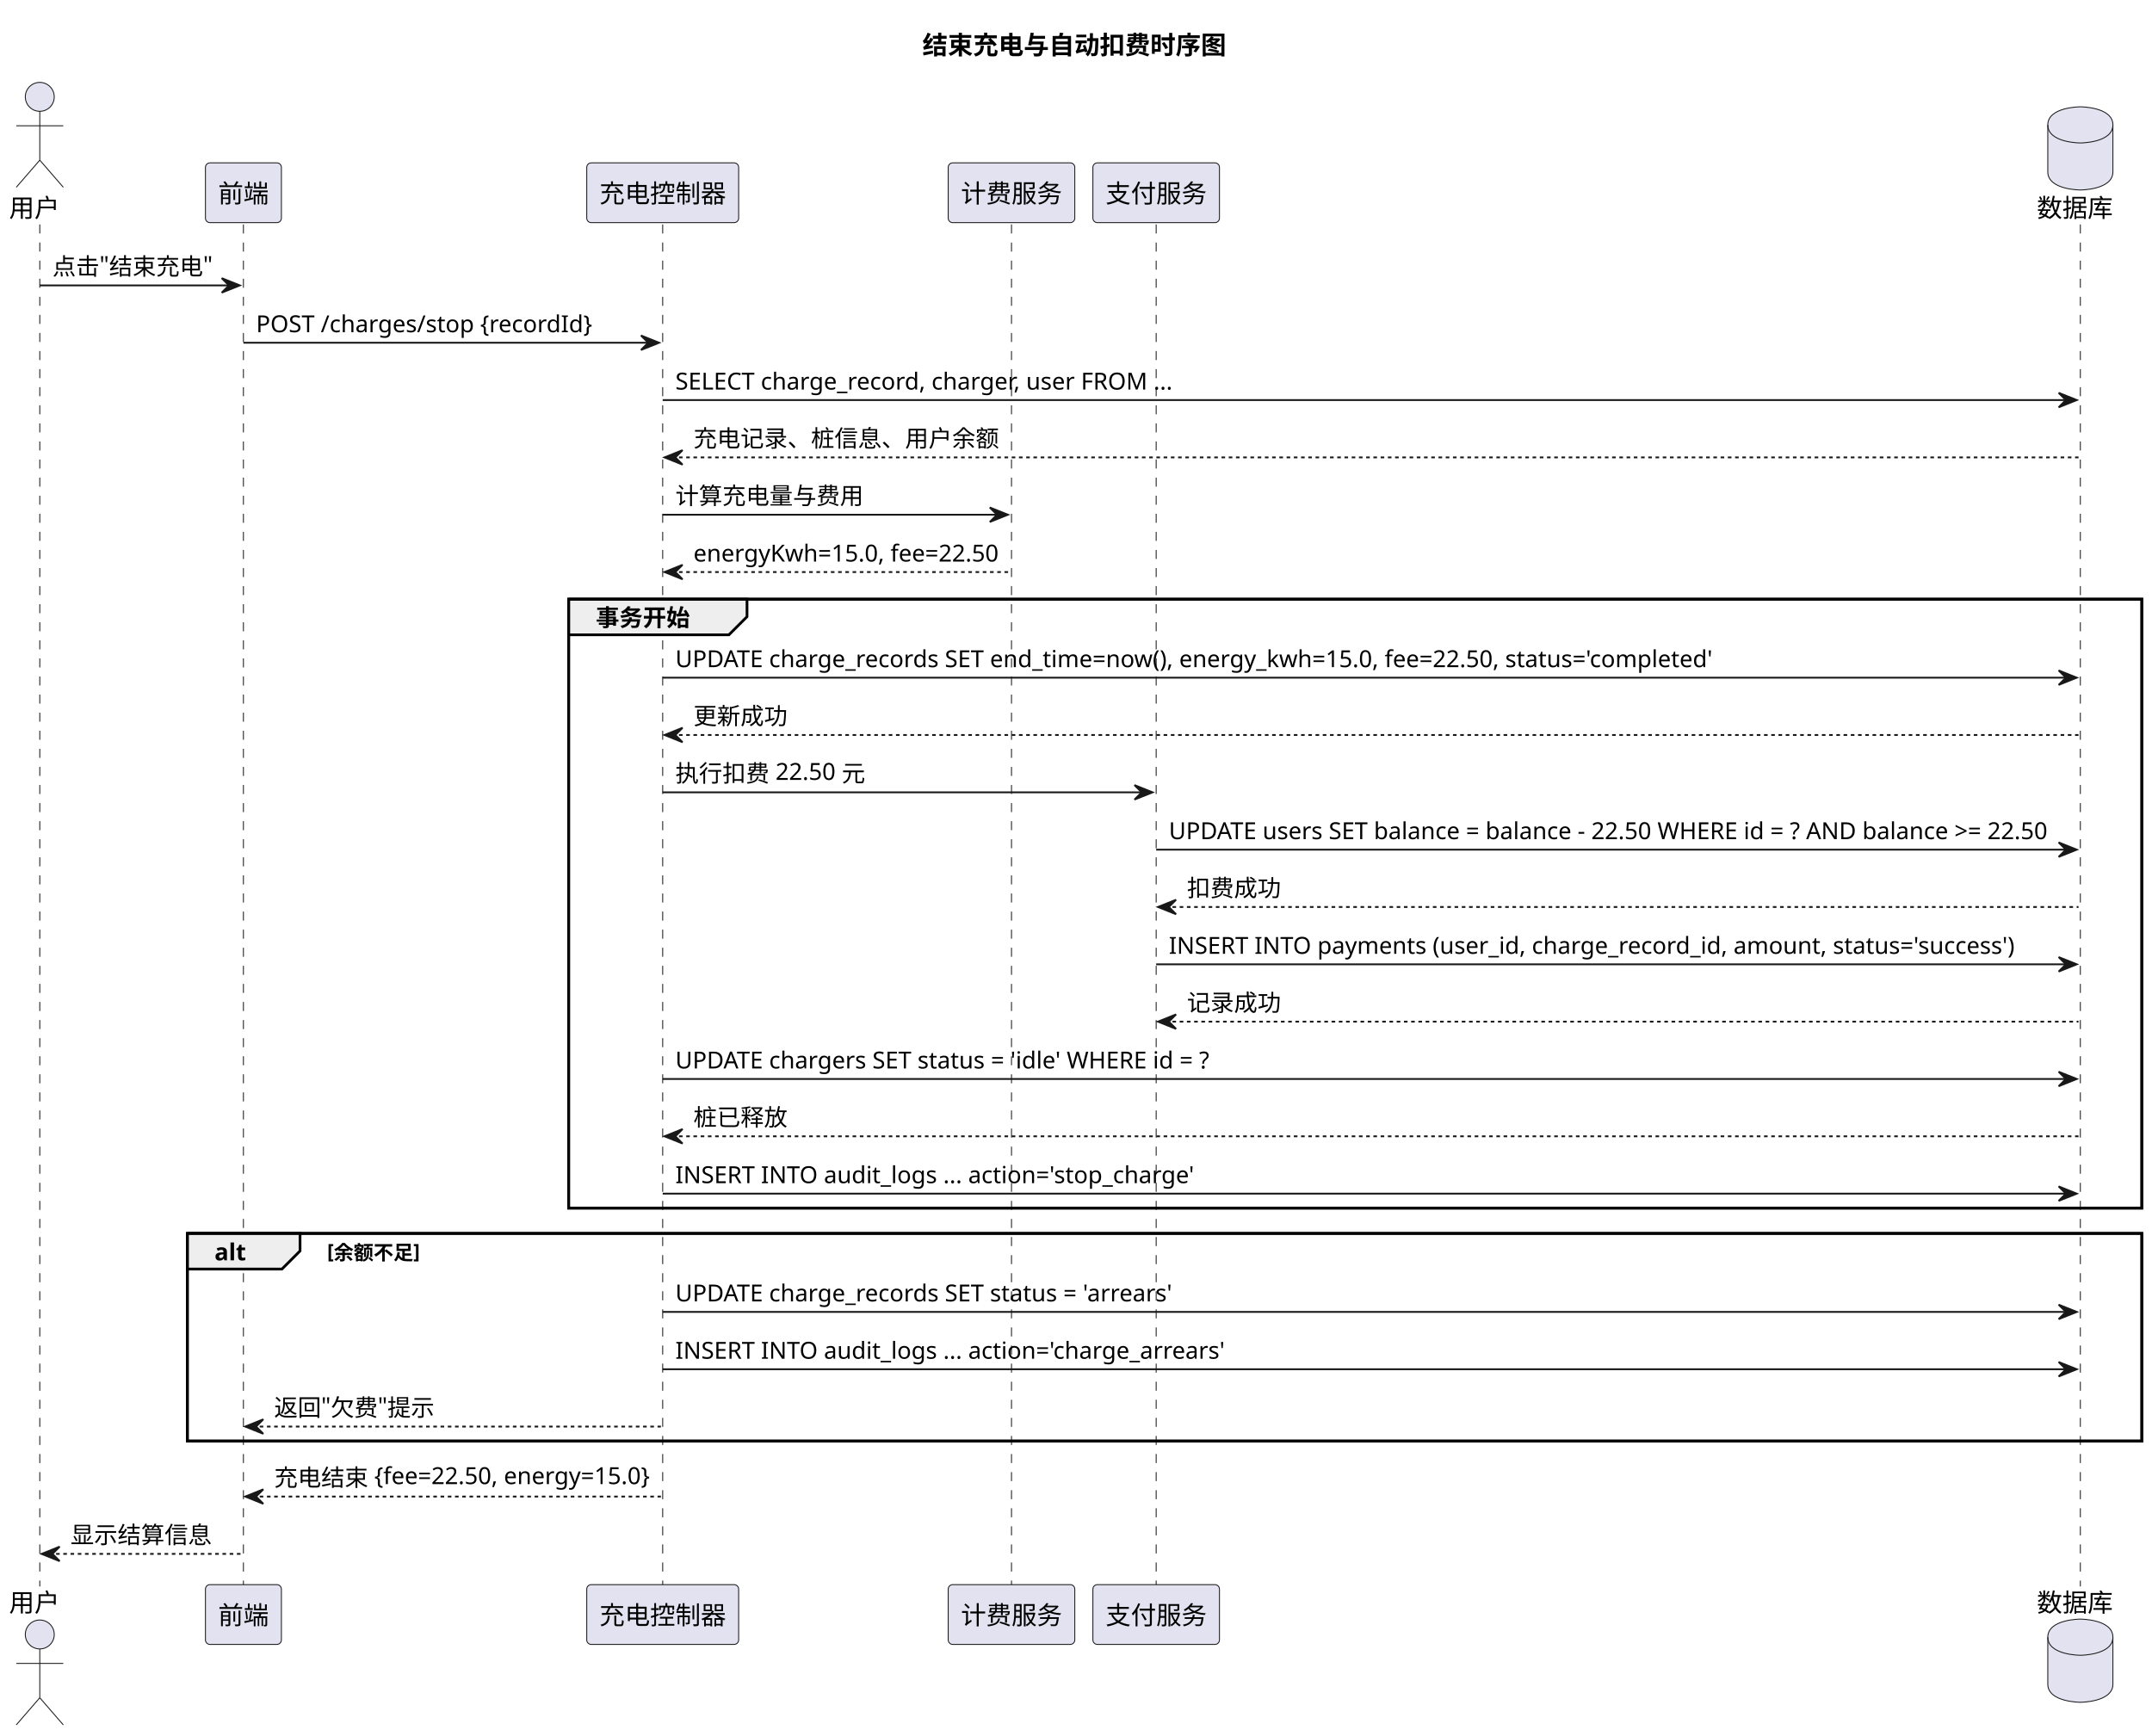
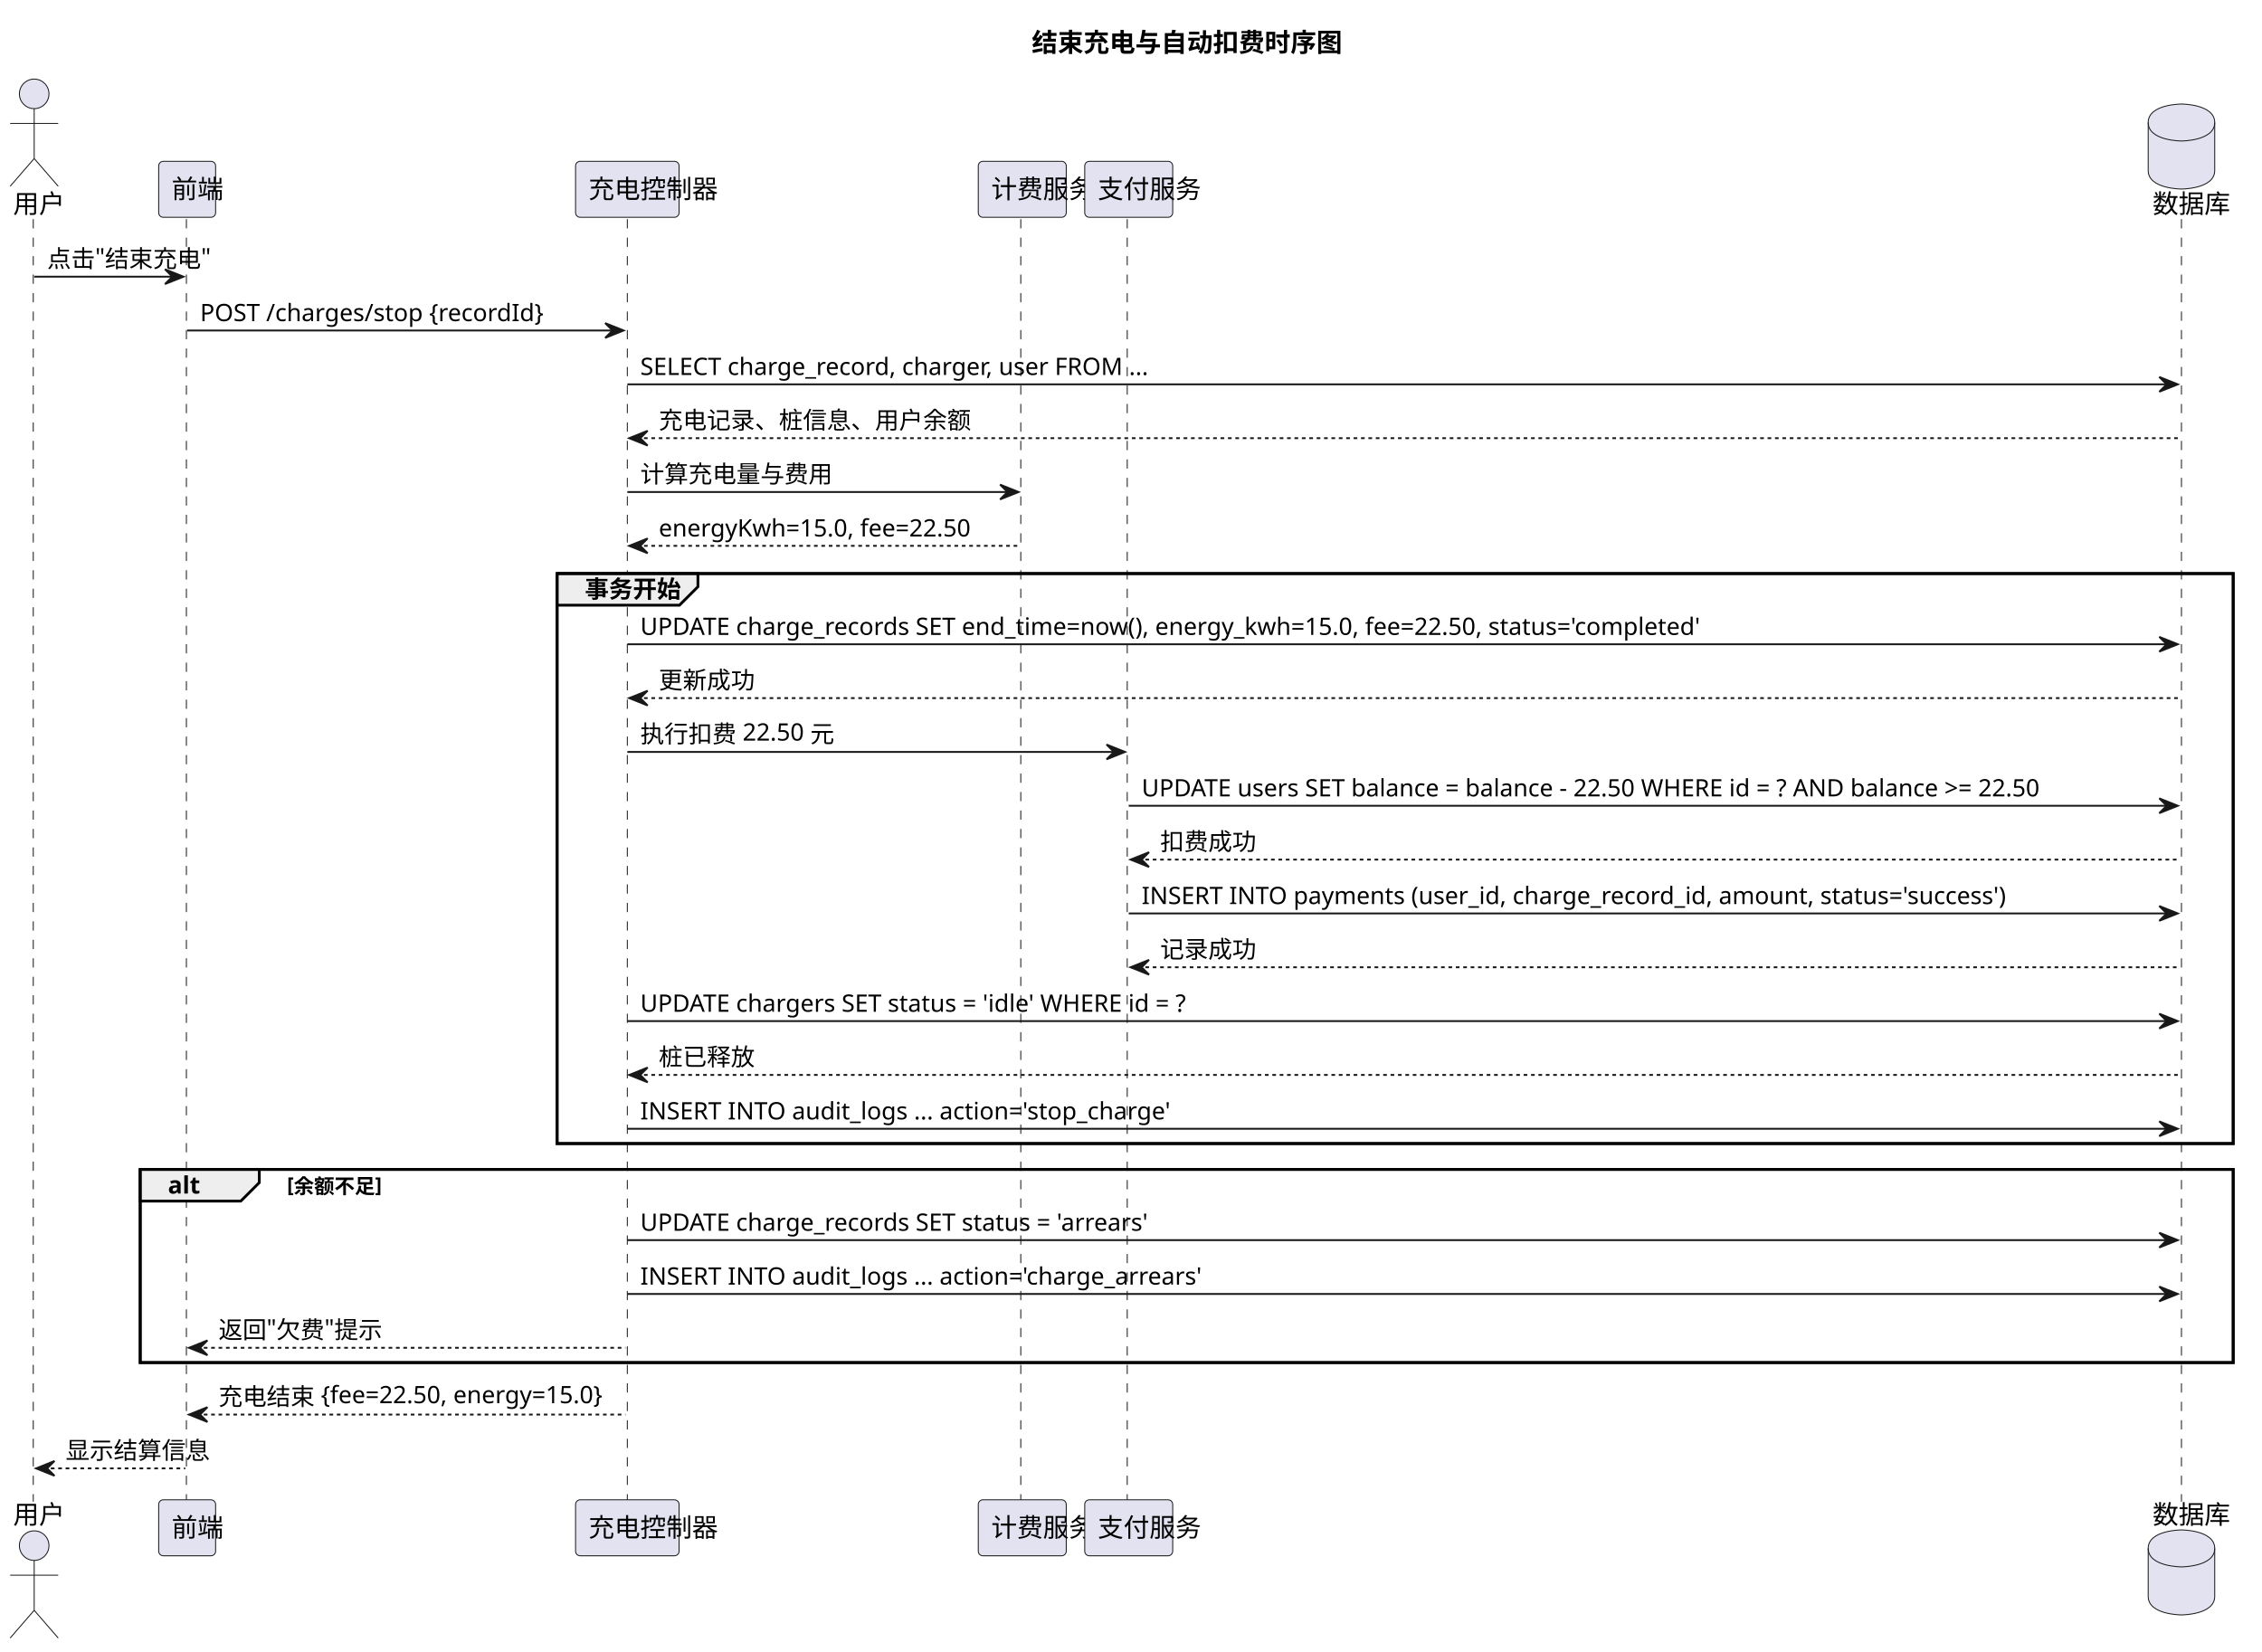
- <svg xmlns="http://www.w3.org/2000/svg" contentStyleType="text/css" data-diagram-type="SEQUENCE" height="960px" preserveAspectRatio="none" style="width:1190px;height:960px;background:#FFFFFF;" version="1.1" viewBox="0 0 1190 960" width="1190px" zoomAndPan="magnify">
+ <svg xmlns="http://www.w3.org/2000/svg" contentStyleType="text/css" data-diagram-type="SEQUENCE" height="894px" preserveAspectRatio="none" style="width:1224px;height:894px;background:#FFFFFF;" version="1.1" viewBox="0 0 1224 894" width="1224px" zoomAndPan="magnify">
  <defs />
  <g>
-     <text fill="#000000" font-family="sans-serif" font-size="14" font-weight="bold" lengthAdjust="spacing" textLength="173.25" x="510.065" y="29.966">结束充电与自动扣费时序图</text>
-     <rect fill="none" height="336.766" style="stroke:#000000;stroke-width:1.5;" width="869.928" x="314.452" y="331.372" />
-     <rect fill="none" height="114.824" style="stroke:#000000;stroke-width:1.5;" width="1080.773" x="103.608" y="682.138" />
-     <g>
-       <rect fill="#000000" fill-opacity="0" height="753.238" width="8" x="18" y="124.136" />
-       <line style="stroke:#181818;stroke-width:0.5;stroke-dasharray:5,5;" x1="22" x2="22" y1="124.136" y2="877.374" />
-     </g>
-     <g>
-       <rect fill="#000000" fill-opacity="0" height="753.238" width="8" x="130.608" y="124.136" />
-       <line style="stroke:#181818;stroke-width:0.5;stroke-dasharray:5,5;" x1="134.608" x2="134.608" y1="124.136" y2="877.374" />
-     </g>
-     <g>
-       <rect fill="#000000" fill-opacity="0" height="753.238" width="8" x="362.452" y="124.136" />
-       <line style="stroke:#181818;stroke-width:0.5;stroke-dasharray:5,5;" x1="366.452" x2="366.452" y1="124.136" y2="877.374" />
-     </g>
-     <g>
-       <rect fill="#000000" fill-opacity="0" height="753.238" width="8" x="555.335" y="124.136" />
-       <line style="stroke:#181818;stroke-width:0.5;stroke-dasharray:5,5;" x1="559.335" x2="559.335" y1="124.136" y2="877.374" />
-     </g>
-     <g>
-       <rect fill="#000000" fill-opacity="0" height="753.238" width="8" x="635.335" y="124.136" />
-       <line style="stroke:#181818;stroke-width:0.5;stroke-dasharray:5,5;" x1="639.335" x2="639.335" y1="124.136" y2="877.374" />
-     </g>
-     <g>
-       <rect fill="#000000" fill-opacity="0" height="753.238" width="8" x="1146.381" y="124.136" />
-       <line style="stroke:#181818;stroke-width:0.5;stroke-dasharray:5,5;" x1="1150.381" x2="1150.381" y1="124.136" y2="877.374" />
-     </g>
-     <g class="participant participant-head" data-participant="U">
-       <text fill="#000000" font-family="sans-serif" font-size="14" lengthAdjust="spacing" textLength="28" x="5" y="120.034">用户</text>
-       <ellipse cx="22" cy="53.568" fill="#E2E2F0" rx="8" ry="8" style="stroke:#181818;stroke-width:0.5;" />
-       <path d="M22,61.568 L22,88.568 M9,69.568 L35,69.568 M22,88.568 L9,103.568 M22,88.568 L35,103.568" fill="none" style="stroke:#181818;stroke-width:0.5;" />
-     </g>
-     <g class="participant participant-tail" data-participant="U">
-       <text fill="#000000" font-family="sans-serif" font-size="14" lengthAdjust="spacing" textLength="28" x="5" y="891.34">用户</text>
-       <ellipse cx="22" cy="903.942" fill="#E2E2F0" rx="8" ry="8" style="stroke:#181818;stroke-width:0.5;" />
-       <path d="M22,911.942 L22,938.942 M9,919.942 L35,919.942 M22,938.942 L9,953.942 M22,938.942 L35,953.942" fill="none" style="stroke:#181818;stroke-width:0.5;" />
-     </g>
-     <g class="participant participant-head" data-participant="FE">
-       <rect fill="#E2E2F0" height="33.068" rx="2.5" ry="2.5" style="stroke:#181818;stroke-width:0.5;" width="42" x="113.608" y="90.068" />
-       <text fill="#000000" font-family="sans-serif" font-size="14" lengthAdjust="spacing" textLength="28" x="120.608" y="112.034">前端</text>
-     </g>
-     <g class="participant participant-tail" data-participant="FE">
-       <rect fill="#E2E2F0" height="33.068" rx="2.5" ry="2.5" style="stroke:#181818;stroke-width:0.5;" width="42" x="113.608" y="876.374" />
-       <text fill="#000000" font-family="sans-serif" font-size="14" lengthAdjust="spacing" textLength="28" x="120.608" y="898.34">前端</text>
-     </g>
-     <g class="participant participant-head" data-participant="Ctrl">
-       <rect fill="#E2E2F0" height="33.068" rx="2.5" ry="2.5" style="stroke:#181818;stroke-width:0.5;" width="84" x="324.452" y="90.068" />
-       <text fill="#000000" font-family="sans-serif" font-size="14" lengthAdjust="spacing" textLength="70" x="331.452" y="112.034">充电控制器</text>
-     </g>
-     <g class="participant participant-tail" data-participant="Ctrl">
-       <rect fill="#E2E2F0" height="33.068" rx="2.5" ry="2.5" style="stroke:#181818;stroke-width:0.5;" width="84" x="324.452" y="876.374" />
-       <text fill="#000000" font-family="sans-serif" font-size="14" lengthAdjust="spacing" textLength="70" x="331.452" y="898.34">充电控制器</text>
-     </g>
-     <g class="participant participant-head" data-participant="Bill">
-       <rect fill="#E2E2F0" height="33.068" rx="2.5" ry="2.5" style="stroke:#181818;stroke-width:0.5;" width="70" x="524.335" y="90.068" />
-       <text fill="#000000" font-family="sans-serif" font-size="14" lengthAdjust="spacing" textLength="56" x="531.335" y="112.034">计费服务</text>
-     </g>
-     <g class="participant participant-tail" data-participant="Bill">
-       <rect fill="#E2E2F0" height="33.068" rx="2.5" ry="2.5" style="stroke:#181818;stroke-width:0.5;" width="70" x="524.335" y="876.374" />
-       <text fill="#000000" font-family="sans-serif" font-size="14" lengthAdjust="spacing" textLength="56" x="531.335" y="898.34">计费服务</text>
-     </g>
-     <g class="participant participant-head" data-participant="Pay">
-       <rect fill="#E2E2F0" height="33.068" rx="2.5" ry="2.5" style="stroke:#181818;stroke-width:0.5;" width="70" x="604.335" y="90.068" />
-       <text fill="#000000" font-family="sans-serif" font-size="14" lengthAdjust="spacing" textLength="56" x="611.335" y="112.034">支付服务</text>
-     </g>
-     <g class="participant participant-tail" data-participant="Pay">
-       <rect fill="#E2E2F0" height="33.068" rx="2.5" ry="2.5" style="stroke:#181818;stroke-width:0.5;" width="70" x="604.335" y="876.374" />
-       <text fill="#000000" font-family="sans-serif" font-size="14" lengthAdjust="spacing" textLength="56" x="611.335" y="898.34">支付服务</text>
-     </g>
-     <g class="participant participant-head" data-participant="DB">
-       <text fill="#000000" font-family="sans-serif" font-size="14" lengthAdjust="spacing" textLength="42" x="1126.381" y="120.034">数据库</text>
-       <path d="M1132.381,69.068 C1132.381,59.068 1150.381,59.068 1150.381,59.068 C1150.381,59.068 1168.381,59.068 1168.381,69.068 L1168.381,95.068 C1168.381,105.068 1150.381,105.068 1150.381,105.068 C1150.381,105.068 1132.381,105.068 1132.381,95.068 L1132.381,69.068" fill="#E2E2F0" style="stroke:#181818;stroke-width:0.5;" />
-       <path d="M1132.381,69.068 C1132.381,79.068 1150.381,79.068 1150.381,79.068 C1150.381,79.068 1168.381,79.068 1168.381,69.068" fill="none" style="stroke:#181818;stroke-width:0.5;" />
-     </g>
-     <g class="participant participant-tail" data-participant="DB">
-       <text fill="#000000" font-family="sans-serif" font-size="14" lengthAdjust="spacing" textLength="42" x="1126.381" y="891.34">数据库</text>
-       <path d="M1132.381,905.442 C1132.381,895.442 1150.381,895.442 1150.381,895.442 C1150.381,895.442 1168.381,895.442 1168.381,905.442 L1168.381,931.442 C1168.381,941.442 1150.381,941.442 1150.381,941.442 C1150.381,941.442 1132.381,941.442 1132.381,931.442 L1132.381,905.442" fill="#E2E2F0" style="stroke:#181818;stroke-width:0.5;" />
-       <path d="M1132.381,905.442 C1132.381,915.442 1150.381,915.442 1150.381,915.442 C1150.381,915.442 1168.381,915.442 1168.381,905.442" fill="none" style="stroke:#181818;stroke-width:0.5;" />
-     </g>
-     <g class="message" data-participant-1="U" data-participant-2="FE">
-       <polygon fill="#181818" points="122.608,153.842,132.608,157.842,122.608,161.842,126.608,157.842" style="stroke:#181818;stroke-width:1;" />
-       <line style="stroke:#181818;stroke-width:1;" x1="22" x2="128.608" y1="157.842" y2="157.842" />
-       <text fill="#000000" font-family="sans-serif" font-size="13" lengthAdjust="spacing" textLength="88.608" x="29" y="152.033">点击"结束充电"</text>
-     </g>
-     <g class="message" data-participant-1="FE" data-participant-2="Ctrl">
-       <polygon fill="#181818" points="354.452,185.548,364.452,189.548,354.452,193.548,358.452,189.548" style="stroke:#181818;stroke-width:1;" />
-       <line style="stroke:#181818;stroke-width:1;" x1="134.608" x2="360.452" y1="189.548" y2="189.548" />
-       <text fill="#000000" font-family="sans-serif" font-size="13" lengthAdjust="spacing" textLength="186.537" x="141.608" y="183.739">POST /charges/stop {recordId}</text>
-     </g>
-     <g class="message" data-participant-1="Ctrl" data-participant-2="DB">
-       <polygon fill="#181818" points="1138.381,217.254,1148.381,221.254,1138.381,225.254,1142.381,221.254" style="stroke:#181818;stroke-width:1;" />
-       <line style="stroke:#181818;stroke-width:1;" x1="366.452" x2="1144.381" y1="221.254" y2="221.254" />
-       <text fill="#000000" font-family="sans-serif" font-size="13" lengthAdjust="spacing" textLength="277.745" x="373.452" y="215.445">SELECT charge_record, charger, user FROM ...</text>
-     </g>
-     <g class="message" data-participant-1="DB" data-participant-2="Ctrl">
-       <polygon fill="#181818" points="377.452,248.96,367.452,252.96,377.452,256.96,373.452,252.96" style="stroke:#181818;stroke-width:1;" />
-       <line style="stroke:#181818;stroke-width:1;stroke-dasharray:2,2;" x1="371.452" x2="1149.381" y1="252.96" y2="252.96" />
-       <text fill="#000000" font-family="sans-serif" font-size="13" lengthAdjust="spacing" textLength="169" x="383.452" y="247.151">充电记录、桩信息、用户余额</text>
-     </g>
-     <g class="message" data-participant-1="Ctrl" data-participant-2="Bill">
-       <polygon fill="#181818" points="547.335,280.666,557.335,284.666,547.335,288.666,551.335,284.666" style="stroke:#181818;stroke-width:1;" />
-       <line style="stroke:#181818;stroke-width:1;" x1="366.452" x2="553.335" y1="284.666" y2="284.666" />
-       <text fill="#000000" font-family="sans-serif" font-size="13" lengthAdjust="spacing" textLength="104" x="373.452" y="278.857">计算充电量与费用</text>
-     </g>
-     <g class="message" data-participant-1="Bill" data-participant-2="Ctrl">
-       <polygon fill="#181818" points="377.452,312.372,367.452,316.372,377.452,320.372,373.452,316.372" style="stroke:#181818;stroke-width:1;" />
-       <line style="stroke:#181818;stroke-width:1;stroke-dasharray:2,2;" x1="371.452" x2="558.335" y1="316.372" y2="316.372" />
-       <text fill="#000000" font-family="sans-serif" font-size="13" lengthAdjust="spacing" textLength="168.883" x="383.452" y="310.563">energyKwh=15.0, fee=22.50</text>
-     </g>
-     <path d="M314.452,331.372 L413.077,331.372 L413.077,341.078 L403.077,351.078 L314.452,351.078 L314.452,331.372" fill="#EEEEEE" style="stroke:#000000;stroke-width:1.5;" />
-     <rect fill="none" height="336.766" style="stroke:#000000;stroke-width:1.5;" width="869.928" x="314.452" y="331.372" />
-     <text fill="#000000" font-family="sans-serif" font-size="13" font-weight="bold" lengthAdjust="spacing" textLength="53.625" x="329.452" y="346.269">事务开始</text>
-     <g class="message" data-participant-1="Ctrl" data-participant-2="DB">
-       <polygon fill="#181818" points="1138.381,370.784,1148.381,374.784,1138.381,378.784,1142.381,374.784" style="stroke:#181818;stroke-width:1;" />
-       <line style="stroke:#181818;stroke-width:1;" x1="366.452" x2="1144.381" y1="374.784" y2="374.784" />
-       <text fill="#000000" font-family="sans-serif" font-size="13" lengthAdjust="spacing" textLength="576.499" x="373.452" y="368.975">UPDATE charge_records SET end_time=now(), energy_kwh=15.0, fee=22.50, status='completed'</text>
-     </g>
-     <g class="message" data-participant-1="DB" data-participant-2="Ctrl">
-       <polygon fill="#181818" points="377.452,402.49,367.452,406.49,377.452,410.49,373.452,406.49" style="stroke:#181818;stroke-width:1;" />
-       <line style="stroke:#181818;stroke-width:1;stroke-dasharray:2,2;" x1="371.452" x2="1149.381" y1="406.49" y2="406.49" />
-       <text fill="#000000" font-family="sans-serif" font-size="13" lengthAdjust="spacing" textLength="52" x="383.452" y="400.681">更新成功</text>
-     </g>
-     <g class="message" data-participant-1="Ctrl" data-participant-2="Pay">
-       <polygon fill="#181818" points="627.335,434.196,637.335,438.196,627.335,442.196,631.335,438.196" style="stroke:#181818;stroke-width:1;" />
-       <line style="stroke:#181818;stroke-width:1;" x1="366.452" x2="633.335" y1="438.196" y2="438.196" />
-       <text fill="#000000" font-family="sans-serif" font-size="13" lengthAdjust="spacing" textLength="104.988" x="373.452" y="432.387">执行扣费 22.50 元</text>
-     </g>
-     <g class="message" data-participant-1="Pay" data-participant-2="DB">
-       <polygon fill="#181818" points="1138.381,465.902,1148.381,469.902,1138.381,473.902,1142.381,469.902" style="stroke:#181818;stroke-width:1;" />
-       <line style="stroke:#181818;stroke-width:1;" x1="639.335" x2="1144.381" y1="469.902" y2="469.902" />
-       <text fill="#000000" font-family="sans-serif" font-size="13" lengthAdjust="spacing" textLength="487.045" x="646.335" y="464.093">UPDATE users SET balance = balance - 22.50 WHERE id = ? AND balance &gt;= 22.50</text>
-     </g>
-     <g class="message" data-participant-1="DB" data-participant-2="Pay">
-       <polygon fill="#181818" points="650.335,497.608,640.335,501.608,650.335,505.608,646.335,501.608" style="stroke:#181818;stroke-width:1;" />
-       <line style="stroke:#181818;stroke-width:1;stroke-dasharray:2,2;" x1="644.335" x2="1149.381" y1="501.608" y2="501.608" />
-       <text fill="#000000" font-family="sans-serif" font-size="13" lengthAdjust="spacing" textLength="52" x="656.335" y="495.799">扣费成功</text>
-     </g>
-     <g class="message" data-participant-1="Pay" data-participant-2="DB">
-       <polygon fill="#181818" points="1138.381,529.314,1148.381,533.314,1138.381,537.314,1142.381,533.314" style="stroke:#181818;stroke-width:1;" />
-       <line style="stroke:#181818;stroke-width:1;" x1="639.335" x2="1144.381" y1="533.314" y2="533.314" />
-       <text fill="#000000" font-family="sans-serif" font-size="13" lengthAdjust="spacing" textLength="468.988" x="646.335" y="527.505">INSERT INTO payments (user_id, charge_record_id, amount, status='success')</text>
-     </g>
-     <g class="message" data-participant-1="DB" data-participant-2="Pay">
-       <polygon fill="#181818" points="650.335,561.02,640.335,565.02,650.335,569.02,646.335,565.02" style="stroke:#181818;stroke-width:1;" />
-       <line style="stroke:#181818;stroke-width:1;stroke-dasharray:2,2;" x1="644.335" x2="1149.381" y1="565.02" y2="565.02" />
-       <text fill="#000000" font-family="sans-serif" font-size="13" lengthAdjust="spacing" textLength="52" x="656.335" y="559.211">记录成功</text>
-     </g>
-     <g class="message" data-participant-1="Ctrl" data-participant-2="DB">
-       <polygon fill="#181818" points="1138.381,592.726,1148.381,596.726,1138.381,600.726,1142.381,596.726" style="stroke:#181818;stroke-width:1;" />
-       <line style="stroke:#181818;stroke-width:1;" x1="366.452" x2="1144.381" y1="596.726" y2="596.726" />
-       <text fill="#000000" font-family="sans-serif" font-size="13" lengthAdjust="spacing" textLength="296.673" x="373.452" y="590.917">UPDATE chargers SET status = 'idle' WHERE id = ?</text>
-     </g>
-     <g class="message" data-participant-1="DB" data-participant-2="Ctrl">
-       <polygon fill="#181818" points="377.452,624.432,367.452,628.432,377.452,632.432,373.452,628.432" style="stroke:#181818;stroke-width:1;" />
-       <line style="stroke:#181818;stroke-width:1;stroke-dasharray:2,2;" x1="371.452" x2="1149.381" y1="628.432" y2="628.432" />
-       <text fill="#000000" font-family="sans-serif" font-size="13" lengthAdjust="spacing" textLength="52" x="383.452" y="622.623">桩已释放</text>
-     </g>
-     <g class="message" data-participant-1="Ctrl" data-participant-2="DB">
-       <polygon fill="#181818" points="1138.381,656.138,1148.381,660.138,1138.381,664.138,1142.381,660.138" style="stroke:#181818;stroke-width:1;" />
-       <line style="stroke:#181818;stroke-width:1;" x1="366.452" x2="1144.381" y1="660.138" y2="660.138" />
-       <text fill="#000000" font-family="sans-serif" font-size="13" lengthAdjust="spacing" textLength="287.768" x="373.452" y="654.329">INSERT INTO audit_logs ... action='stop_charge'</text>
-     </g>
-     <path d="M103.608,682.138 L165.911,682.138 L165.911,691.844 L155.911,701.844 L103.608,701.844 L103.608,682.138" fill="#EEEEEE" style="stroke:#000000;stroke-width:1.5;" />
-     <rect fill="none" height="114.824" style="stroke:#000000;stroke-width:1.5;" width="1080.773" x="103.608" y="682.138" />
-     <text fill="#000000" font-family="sans-serif" font-size="13" font-weight="bold" lengthAdjust="spacing" textLength="17.303" x="118.608" y="697.035">alt</text>
-     <text fill="#000000" font-family="sans-serif" font-size="11" font-weight="bold" lengthAdjust="spacing" textLength="52.657" x="180.911" y="695.897">[余额不足]</text>
-     <g class="message" data-participant-1="Ctrl" data-participant-2="DB">
-       <polygon fill="#181818" points="1138.381,721.55,1148.381,725.55,1138.381,729.55,1142.381,725.55" style="stroke:#181818;stroke-width:1;" />
-       <line style="stroke:#181818;stroke-width:1;" x1="366.452" x2="1144.381" y1="725.55" y2="725.55" />
-       <text fill="#000000" font-family="sans-serif" font-size="13" lengthAdjust="spacing" textLength="277.251" x="373.452" y="719.741">UPDATE charge_records SET status = 'arrears'</text>
-     </g>
-     <g class="message" data-participant-1="Ctrl" data-participant-2="DB">
-       <polygon fill="#181818" points="1138.381,753.256,1148.381,757.256,1138.381,761.256,1142.381,757.256" style="stroke:#181818;stroke-width:1;" />
-       <line style="stroke:#181818;stroke-width:1;" x1="366.452" x2="1144.381" y1="757.256" y2="757.256" />
-       <text fill="#000000" font-family="sans-serif" font-size="13" lengthAdjust="spacing" textLength="305.24" x="373.452" y="751.447">INSERT INTO audit_logs ... action='charge_arrears'</text>
-     </g>
-     <g class="message" data-participant-1="Ctrl" data-participant-2="FE">
-       <polygon fill="#181818" points="145.608,784.962,135.608,788.962,145.608,792.962,141.608,788.962" style="stroke:#181818;stroke-width:1;" />
-       <line style="stroke:#181818;stroke-width:1;stroke-dasharray:2,2;" x1="139.608" x2="365.452" y1="788.962" y2="788.962" />
-       <text fill="#000000" font-family="sans-serif" font-size="13" lengthAdjust="spacing" textLength="88.608" x="151.608" y="783.153">返回"欠费"提示</text>
-     </g>
-     <g class="message" data-participant-1="Ctrl" data-participant-2="FE">
-       <polygon fill="#181818" points="145.608,823.668,135.608,827.668,145.608,831.668,141.608,827.668" style="stroke:#181818;stroke-width:1;" />
-       <line style="stroke:#181818;stroke-width:1;stroke-dasharray:2,2;" x1="139.608" x2="365.452" y1="827.668" y2="827.668" />
-       <text fill="#000000" font-family="sans-serif" font-size="13" lengthAdjust="spacing" textLength="207.844" x="151.608" y="821.859">充电结束 {fee=22.50, energy=15.0}</text>
-     </g>
-     <g class="message" data-participant-1="FE" data-participant-2="U">
-       <polygon fill="#181818" points="33,855.374,23,859.374,33,863.374,29,859.374" style="stroke:#181818;stroke-width:1;" />
-       <line style="stroke:#181818;stroke-width:1;stroke-dasharray:2,2;" x1="27" x2="133.608" y1="859.374" y2="859.374" />
-       <text fill="#000000" font-family="sans-serif" font-size="13" lengthAdjust="spacing" textLength="78" x="39" y="853.565">显示结算信息</text>
+     <g class="title" data-source-line="1">
+       <text fill="#000000" font-family="sans-serif" font-size="14" font-weight="700" lengthAdjust="spacing" textLength="100.816" x="558.301" y="27.995">结束充电与自动扣费时序图</text>
+     </g>
+     <rect fill="none" height="308.461" style="stroke:#000000;stroke-width:1.5;" width="906.966" x="301.452" y="310.391" />
+     <rect fill="none" height="104.531" style="stroke:#000000;stroke-width:1.5;" width="1132.553" x="75.865" y="632.852" />
+     <g class="participant-lifeline" data-entity-uid="part1" data-qualified-name="U" data-source-line="2" id="part1-lifeline">
+       <g>
+         <rect fill="#000000" fill-opacity="0" height="694.055" width="8" x="14.5" y="118.594" />
+         <line style="stroke:#181818;stroke-width:0.5;stroke-dasharray:5,5;" x1="18" x2="18" y1="118.594" y2="812.648" />
+       </g>
+     </g>
+     <g class="participant-lifeline" data-entity-uid="part2" data-qualified-name="FE" data-source-line="3" id="part2-lifeline">
+       <g>
+         <rect fill="#000000" fill-opacity="0" height="694.055" width="8" x="97.267" y="118.594" />
+         <line style="stroke:#181818;stroke-width:0.5;stroke-dasharray:5,5;" x1="100.865" x2="100.865" y1="118.594" y2="812.648" />
+       </g>
+     </g>
+     <g class="participant-lifeline" data-entity-uid="part3" data-qualified-name="Ctrl" data-source-line="4" id="part3-lifeline">
+       <g>
+         <rect fill="#000000" fill-opacity="0" height="694.055" width="8" x="335.456" y="118.594" />
+         <line style="stroke:#181818;stroke-width:0.5;stroke-dasharray:5,5;" x1="339.452" x2="339.452" y1="118.594" y2="812.648" />
+       </g>
+     </g>
+     <g class="participant-lifeline" data-entity-uid="part4" data-qualified-name="Bill" data-source-line="5" id="part4-lifeline">
+       <g>
+         <rect fill="#000000" fill-opacity="0" height="694.055" width="8" x="549.162" y="118.594" />
+         <line style="stroke:#181818;stroke-width:0.5;stroke-dasharray:5,5;" x1="552.359" x2="552.359" y1="118.594" y2="812.648" />
+       </g>
+     </g>
+     <g class="participant-lifeline" data-entity-uid="part5" data-qualified-name="Pay" data-source-line="6" id="part5-lifeline">
+       <g>
+         <rect fill="#000000" fill-opacity="0" height="694.055" width="8" x="606.767" y="118.594" />
+         <line style="stroke:#181818;stroke-width:0.5;stroke-dasharray:5,5;" x1="609.964" x2="609.964" y1="118.594" y2="812.648" />
+       </g>
+     </g>
+     <g class="participant-lifeline" data-entity-uid="part6" data-qualified-name="DB" data-source-line="7" id="part6-lifeline">
+       <g>
+         <rect fill="#000000" fill-opacity="0" height="694.055" width="8" x="1176.418" y="118.594" />
+         <line style="stroke:#181818;stroke-width:0.5;stroke-dasharray:5,5;" x1="1180.418" x2="1180.418" y1="118.594" y2="812.648" />
+       </g>
+     </g>
+     <g class="participant participant-head" data-entity-uid="part1" data-qualified-name="U" data-source-line="2" id="part1-head">
+       <text fill="#000000" font-family="sans-serif" font-size="14" lengthAdjust="spacing" textLength="16.803" x="7.099" y="115.292">用户</text>
+       <ellipse cx="18.5" cy="50.797" fill="#E2E2F0" rx="8" ry="8" style="stroke:#181818;stroke-width:0.5;" />
+       <path d="M18.5,58.797 L18.5,85.797 M5.5,66.797 L31.5,66.797 M18.5,85.797 L5.5,100.797 M18.5,85.797 L31.5,100.797" fill="none" style="stroke:#181818;stroke-width:0.5;" />
+     </g>
+     <g class="participant participant-tail" data-entity-uid="part1" data-qualified-name="U" data-source-line="2" id="part1-tail">
+       <text fill="#000000" font-family="sans-serif" font-size="14" lengthAdjust="spacing" textLength="16.803" x="7.099" y="824.644">用户</text>
+       <ellipse cx="18.5" cy="836.445" fill="#E2E2F0" rx="8" ry="8" style="stroke:#181818;stroke-width:0.5;" />
+       <path d="M18.5,844.445 L18.5,871.445 M5.5,852.445 L31.5,852.445 M18.5,871.445 L5.5,886.445 M18.5,871.445 L31.5,886.445" fill="none" style="stroke:#181818;stroke-width:0.5;" />
+     </g>
+     <g class="participant participant-head" data-entity-uid="part2" data-qualified-name="FE" data-source-line="3" id="part2-head">
+       <rect fill="#E2E2F0" height="30.297" rx="2.5" ry="2.5" style="stroke:#181818;stroke-width:0.5;" width="30.803" x="85.865" y="87.297" />
+       <text fill="#000000" font-family="sans-serif" font-size="14" lengthAdjust="spacing" textLength="16.803" x="92.865" y="107.292">前端</text>
+     </g>
+     <g class="participant participant-tail" data-entity-uid="part2" data-qualified-name="FE" data-source-line="3" id="part2-tail">
+       <rect fill="#E2E2F0" height="30.297" rx="2.5" ry="2.5" style="stroke:#181818;stroke-width:0.5;" width="30.803" x="85.865" y="811.648" />
+       <text fill="#000000" font-family="sans-serif" font-size="14" lengthAdjust="spacing" textLength="16.803" x="92.865" y="831.644">前端</text>
+     </g>
+     <g class="participant participant-head" data-entity-uid="part3" data-qualified-name="Ctrl" data-source-line="4" id="part3-head">
+       <rect fill="#E2E2F0" height="30.297" rx="2.5" ry="2.5" style="stroke:#181818;stroke-width:0.5;" width="56.007" x="311.452" y="87.297" />
+       <text fill="#000000" font-family="sans-serif" font-size="14" lengthAdjust="spacing" textLength="42.007" x="318.452" y="107.292">充电控制器</text>
+     </g>
+     <g class="participant participant-tail" data-entity-uid="part3" data-qualified-name="Ctrl" data-source-line="4" id="part3-tail">
+       <rect fill="#E2E2F0" height="30.297" rx="2.5" ry="2.5" style="stroke:#181818;stroke-width:0.5;" width="56.007" x="311.452" y="811.648" />
+       <text fill="#000000" font-family="sans-serif" font-size="14" lengthAdjust="spacing" textLength="42.007" x="318.452" y="831.644">充电控制器</text>
+     </g>
+     <g class="participant participant-head" data-entity-uid="part4" data-qualified-name="Bill" data-source-line="5" id="part4-head">
+       <rect fill="#E2E2F0" height="30.297" rx="2.5" ry="2.5" style="stroke:#181818;stroke-width:0.5;" width="47.605" x="529.359" y="87.297" />
+       <text fill="#000000" font-family="sans-serif" font-size="14" lengthAdjust="spacing" textLength="33.605" x="536.359" y="107.292">计费服务</text>
+     </g>
+     <g class="participant participant-tail" data-entity-uid="part4" data-qualified-name="Bill" data-source-line="5" id="part4-tail">
+       <rect fill="#E2E2F0" height="30.297" rx="2.5" ry="2.5" style="stroke:#181818;stroke-width:0.5;" width="47.605" x="529.359" y="811.648" />
+       <text fill="#000000" font-family="sans-serif" font-size="14" lengthAdjust="spacing" textLength="33.605" x="536.359" y="831.644">计费服务</text>
+     </g>
+     <g class="participant participant-head" data-entity-uid="part5" data-qualified-name="Pay" data-source-line="6" id="part5-head">
+       <rect fill="#E2E2F0" height="30.297" rx="2.5" ry="2.5" style="stroke:#181818;stroke-width:0.5;" width="47.605" x="586.964" y="87.297" />
+       <text fill="#000000" font-family="sans-serif" font-size="14" lengthAdjust="spacing" textLength="33.605" x="593.964" y="107.292">支付服务</text>
+     </g>
+     <g class="participant participant-tail" data-entity-uid="part5" data-qualified-name="Pay" data-source-line="6" id="part5-tail">
+       <rect fill="#E2E2F0" height="30.297" rx="2.5" ry="2.5" style="stroke:#181818;stroke-width:0.5;" width="47.605" x="586.964" y="811.648" />
+       <text fill="#000000" font-family="sans-serif" font-size="14" lengthAdjust="spacing" textLength="33.605" x="593.964" y="831.644">支付服务</text>
+     </g>
+     <g class="participant participant-head" data-entity-uid="part6" data-qualified-name="DB" data-source-line="7" id="part6-head">
+       <text fill="#000000" font-family="sans-serif" font-size="14" lengthAdjust="spacing" textLength="25.204" x="1164.816" y="115.292">数据库</text>
+       <path d="M1162.418,66.297 C1162.418,56.297 1180.418,56.297 1180.418,56.297 C1180.418,56.297 1198.418,56.297 1198.418,66.297 L1198.418,92.297 C1198.418,102.297 1180.418,102.297 1180.418,102.297 C1180.418,102.297 1162.418,102.297 1162.418,92.297 L1162.418,66.297" fill="#E2E2F0" style="stroke:#181818;stroke-width:0.5;" />
+       <path d="M1162.418,66.297 C1162.418,76.297 1180.418,76.297 1180.418,76.297 C1180.418,76.297 1198.418,76.297 1198.418,66.297" fill="none" style="stroke:#181818;stroke-width:0.5;" />
+     </g>
+     <g class="participant participant-tail" data-entity-uid="part6" data-qualified-name="DB" data-source-line="7" id="part6-tail">
+       <text fill="#000000" font-family="sans-serif" font-size="14" lengthAdjust="spacing" textLength="25.204" x="1164.816" y="824.644">数据库</text>
+       <path d="M1162.418,837.945 C1162.418,827.945 1180.418,827.945 1180.418,827.945 C1180.418,827.945 1198.418,827.945 1198.418,837.945 L1198.418,863.945 C1198.418,873.945 1180.418,873.945 1180.418,873.945 C1180.418,873.945 1162.418,873.945 1162.418,863.945 L1162.418,837.945" fill="#E2E2F0" style="stroke:#181818;stroke-width:0.5;" />
+       <path d="M1162.418,837.945 C1162.418,847.945 1180.418,847.945 1180.418,847.945 C1180.418,847.945 1198.418,847.945 1198.418,837.945" fill="none" style="stroke:#181818;stroke-width:0.5;" />
+     </g>
+     <g class="message" data-entity-1="part1" data-entity-2="part2" data-source-line="9" id="msg1">
+       <polygon fill="#181818" points="89.267,145.727,99.267,149.727,89.267,153.727,93.267,149.727" style="stroke:#181818;stroke-width:1;" />
+       <line style="stroke:#181818;stroke-width:1;" x1="18.5" x2="95.267" y1="149.727" y2="149.727" />
+       <text fill="#000000" font-family="sans-serif" font-size="13" lengthAdjust="spacing" textLength="58.767" x="25.5" y="144.661">点击"结束充电"</text>
+     </g>
+     <g class="message" data-entity-1="part2" data-entity-2="part3" data-source-line="10" id="msg2">
+       <polygon fill="#181818" points="327.456,174.859,337.456,178.859,327.456,182.859,331.456,178.859" style="stroke:#181818;stroke-width:1;" />
+       <line style="stroke:#181818;stroke-width:1;" x1="101.267" x2="333.456" y1="178.859" y2="178.859" />
+       <text fill="#000000" font-family="sans-serif" font-size="13" lengthAdjust="spacing" textLength="201.754" x="108.267" y="173.793">POST /charges/stop {recordId}</text>
+     </g>
+     <g class="message" data-entity-1="part3" data-entity-2="part6" data-source-line="11" id="msg3">
+       <polygon fill="#181818" points="1168.418,203.992,1178.418,207.992,1168.418,211.992,1172.418,207.992" style="stroke:#181818;stroke-width:1;" />
+       <line style="stroke:#181818;stroke-width:1;" x1="339.456" x2="1174.418" y1="207.992" y2="207.992" />
+       <text fill="#000000" font-family="sans-serif" font-size="13" lengthAdjust="spacing" textLength="300.358" x="346.456" y="202.926">SELECT charge_record, charger, user FROM ...</text>
+     </g>
+     <g class="message" data-entity-1="part6" data-entity-2="part3" data-source-line="12" id="msg4">
+       <polygon fill="#181818" points="350.456,233.125,340.456,237.125,350.456,241.125,346.456,237.125" style="stroke:#181818;stroke-width:1;" />
+       <line style="stroke:#181818;stroke-width:1;stroke-dasharray:2,2;" x1="344.456" x2="1179.418" y1="237.125" y2="237.125" />
+       <text fill="#000000" font-family="sans-serif" font-size="13" lengthAdjust="spacing" textLength="101.416" x="356.456" y="232.059">充电记录、桩信息、用户余额</text>
+     </g>
+     <g class="message" data-entity-1="part3" data-entity-2="part4" data-source-line="14" id="msg5">
+       <polygon fill="#181818" points="541.162,262.258,551.162,266.258,541.162,270.258,545.162,266.258" style="stroke:#181818;stroke-width:1;" />
+       <line style="stroke:#181818;stroke-width:1;" x1="339.456" x2="547.162" y1="266.258" y2="266.258" />
+       <text fill="#000000" font-family="sans-serif" font-size="13" lengthAdjust="spacing" textLength="62.41" x="346.456" y="261.192">计算充电量与费用</text>
+     </g>
+     <g class="message" data-entity-1="part4" data-entity-2="part3" data-source-line="15" id="msg6">
+       <polygon fill="#181818" points="350.456,291.391,340.456,295.391,350.456,299.391,346.456,295.391" style="stroke:#181818;stroke-width:1;" />
+       <line style="stroke:#181818;stroke-width:1;stroke-dasharray:2,2;" x1="344.456" x2="552.162" y1="295.391" y2="295.391" />
+       <text fill="#000000" font-family="sans-serif" font-size="13" lengthAdjust="spacing" textLength="189.706" x="356.456" y="290.325">energyKwh=15.0, fee=22.50</text>
+     </g>
+     <path d="M301.452,310.391 L377.657,310.391 L377.657,317.523 L367.657,327.523 L301.452,327.523 L301.452,310.391" fill="#EEEEEE" style="stroke:#000000;stroke-width:1.5;" />
+     <rect fill="none" height="308.461" style="stroke:#000000;stroke-width:1.5;" width="906.966" x="301.452" y="310.391" />
+     <text fill="#000000" font-family="sans-serif" font-size="13" font-weight="700" lengthAdjust="spacing" textLength="31.205" x="316.452" y="323.457">事务开始</text>
+     <g class="message" data-entity-1="part3" data-entity-2="part6" data-source-line="18" id="msg7">
+       <polygon fill="#181818" points="1168.418,344.656,1178.418,348.656,1168.418,352.656,1172.418,348.656" style="stroke:#181818;stroke-width:1;" />
+       <line style="stroke:#181818;stroke-width:1;" x1="339.456" x2="1174.418" y1="348.656" y2="348.656" />
+       <text fill="#000000" font-family="sans-serif" font-size="13" lengthAdjust="spacing" textLength="636.397" x="346.456" y="343.59">UPDATE charge_records SET end_time=now(), energy_kwh=15.0, fee=22.50, status='completed'</text>
+     </g>
+     <g class="message" data-entity-1="part6" data-entity-2="part3" data-source-line="19" id="msg8">
+       <polygon fill="#181818" points="350.456,373.789,340.456,377.789,350.456,381.789,346.456,377.789" style="stroke:#181818;stroke-width:1;" />
+       <line style="stroke:#181818;stroke-width:1;stroke-dasharray:2,2;" x1="344.456" x2="1179.418" y1="377.789" y2="377.789" />
+       <text fill="#000000" font-family="sans-serif" font-size="13" lengthAdjust="spacing" textLength="31.205" x="356.456" y="372.723">更新成功</text>
+     </g>
+     <g class="message" data-entity-1="part3" data-entity-2="part5" data-source-line="21" id="msg9">
+       <polygon fill="#181818" points="598.767,402.922,608.767,406.922,598.767,410.922,602.767,406.922" style="stroke:#181818;stroke-width:1;" />
+       <line style="stroke:#181818;stroke-width:1;" x1="339.456" x2="604.767" y1="406.922" y2="406.922" />
+       <text fill="#000000" font-family="sans-serif" font-size="13" lengthAdjust="spacing" textLength="84.487" x="346.456" y="401.856">执行扣费 22.50 元</text>
+     </g>
+     <g class="message" data-entity-1="part5" data-entity-2="part6" data-source-line="22" id="msg10">
+       <polygon fill="#181818" points="1168.418,432.055,1178.418,436.055,1168.418,440.055,1172.418,436.055" style="stroke:#181818;stroke-width:1;" />
+       <line style="stroke:#181818;stroke-width:1;" x1="610.767" x2="1174.418" y1="436.055" y2="436.055" />
+       <text fill="#000000" font-family="sans-serif" font-size="13" lengthAdjust="spacing" textLength="545.651" x="617.767" y="430.989">UPDATE users SET balance = balance - 22.50 WHERE id = ? AND balance &gt;= 22.50</text>
+     </g>
+     <g class="message" data-entity-1="part6" data-entity-2="part5" data-source-line="23" id="msg11">
+       <polygon fill="#181818" points="621.767,461.188,611.767,465.188,621.767,469.188,617.767,465.188" style="stroke:#181818;stroke-width:1;" />
+       <line style="stroke:#181818;stroke-width:1;stroke-dasharray:2,2;" x1="615.767" x2="1179.418" y1="465.188" y2="465.188" />
+       <text fill="#000000" font-family="sans-serif" font-size="13" lengthAdjust="spacing" textLength="31.205" x="627.767" y="460.122">扣费成功</text>
+     </g>
+     <g class="message" data-entity-1="part5" data-entity-2="part6" data-source-line="25" id="msg12">
+       <polygon fill="#181818" points="1168.418,490.32,1178.418,494.32,1168.418,498.32,1172.418,494.32" style="stroke:#181818;stroke-width:1;" />
+       <line style="stroke:#181818;stroke-width:1;" x1="610.767" x2="1174.418" y1="494.32" y2="494.32" />
+       <text fill="#000000" font-family="sans-serif" font-size="13" lengthAdjust="spacing" textLength="508.314" x="617.767" y="489.254">INSERT INTO payments (user_id, charge_record_id, amount, status='success')</text>
+     </g>
+     <g class="message" data-entity-1="part6" data-entity-2="part5" data-source-line="26" id="msg13">
+       <polygon fill="#181818" points="621.767,519.453,611.767,523.453,621.767,527.453,617.767,523.453" style="stroke:#181818;stroke-width:1;" />
+       <line style="stroke:#181818;stroke-width:1;stroke-dasharray:2,2;" x1="615.767" x2="1179.418" y1="523.453" y2="523.453" />
+       <text fill="#000000" font-family="sans-serif" font-size="13" lengthAdjust="spacing" textLength="31.205" x="627.767" y="518.387">记录成功</text>
+     </g>
+     <g class="message" data-entity-1="part3" data-entity-2="part6" data-source-line="28" id="msg14">
+       <polygon fill="#181818" points="1168.418,548.586,1178.418,552.586,1168.418,556.586,1172.418,552.586" style="stroke:#181818;stroke-width:1;" />
+       <line style="stroke:#181818;stroke-width:1;" x1="339.456" x2="1174.418" y1="552.586" y2="552.586" />
+       <text fill="#000000" font-family="sans-serif" font-size="13" lengthAdjust="spacing" textLength="330.281" x="346.456" y="547.52">UPDATE chargers SET status = 'idle' WHERE id = ?</text>
+     </g>
+     <g class="message" data-entity-1="part6" data-entity-2="part3" data-source-line="29" id="msg15">
+       <polygon fill="#181818" points="350.456,577.719,340.456,581.719,350.456,585.719,346.456,581.719" style="stroke:#181818;stroke-width:1;" />
+       <line style="stroke:#181818;stroke-width:1;stroke-dasharray:2,2;" x1="344.456" x2="1179.418" y1="581.719" y2="581.719" />
+       <text fill="#000000" font-family="sans-serif" font-size="13" lengthAdjust="spacing" textLength="31.205" x="356.456" y="576.653">桩已释放</text>
+     </g>
+     <g class="message" data-entity-1="part3" data-entity-2="part6" data-source-line="31" id="msg16">
+       <polygon fill="#181818" points="1168.418,606.852,1178.418,610.852,1168.418,614.852,1172.418,610.852" style="stroke:#181818;stroke-width:1;" />
+       <line style="stroke:#181818;stroke-width:1;" x1="339.456" x2="1174.418" y1="610.852" y2="610.852" />
+       <text fill="#000000" font-family="sans-serif" font-size="13" lengthAdjust="spacing" textLength="311.492" x="346.456" y="605.786">INSERT INTO audit_logs ... action='stop_charge'</text>
+     </g>
+     <path d="M75.865,632.852 L140.308,632.852 L140.308,639.984 L130.308,649.984 L75.865,649.984 L75.865,632.852" fill="#EEEEEE" style="stroke:#000000;stroke-width:1.5;" />
+     <rect fill="none" height="104.531" style="stroke:#000000;stroke-width:1.5;" width="1132.553" x="75.865" y="632.852" />
+     <text fill="#000000" font-family="sans-serif" font-size="13" font-weight="700" lengthAdjust="spacing" textLength="19.443" x="90.865" y="645.918">alt</text>
+     <text fill="#000000" font-family="sans-serif" font-size="11" font-weight="700" lengthAdjust="spacing" textLength="36.459" x="155.308" y="645.062">[余额不足]</text>
+     <g class="message" data-entity-1="part3" data-entity-2="part6" data-source-line="35" id="msg17">
+       <polygon fill="#181818" points="1168.418,667.117,1178.418,671.117,1168.418,675.117,1172.418,671.117" style="stroke:#181818;stroke-width:1;" />
+       <line style="stroke:#181818;stroke-width:1;" x1="339.456" x2="1174.418" y1="671.117" y2="671.117" />
+       <text fill="#000000" font-family="sans-serif" font-size="13" lengthAdjust="spacing" textLength="302.466" x="346.456" y="666.051">UPDATE charge_records SET status = 'arrears'</text>
+     </g>
+     <g class="message" data-entity-1="part3" data-entity-2="part6" data-source-line="36" id="msg18">
+       <polygon fill="#181818" points="1168.418,696.25,1178.418,700.25,1168.418,704.25,1172.418,700.25" style="stroke:#181818;stroke-width:1;" />
+       <line style="stroke:#181818;stroke-width:1;" x1="339.456" x2="1174.418" y1="700.25" y2="700.25" />
+       <text fill="#000000" font-family="sans-serif" font-size="13" lengthAdjust="spacing" textLength="330.154" x="346.456" y="695.184">INSERT INTO audit_logs ... action='charge_arrears'</text>
+     </g>
+     <g class="message" data-entity-1="part3" data-entity-2="part2" data-source-line="37" id="msg19">
+       <polygon fill="#181818" points="112.267,725.383,102.267,729.383,112.267,733.383,108.267,729.383" style="stroke:#181818;stroke-width:1;" />
+       <line style="stroke:#181818;stroke-width:1;stroke-dasharray:2,2;" x1="106.267" x2="338.456" y1="729.383" y2="729.383" />
+       <text fill="#000000" font-family="sans-serif" font-size="13" lengthAdjust="spacing" textLength="58.767" x="118.267" y="724.317">返回"欠费"提示</text>
+     </g>
+     <g class="message" data-entity-1="part3" data-entity-2="part2" data-source-line="40" id="msg20">
+       <polygon fill="#181818" points="112.267,761.516,102.267,765.516,112.267,769.516,108.267,765.516" style="stroke:#181818;stroke-width:1;" />
+       <line style="stroke:#181818;stroke-width:1;stroke-dasharray:2,2;" x1="106.267" x2="338.456" y1="765.516" y2="765.516" />
+       <text fill="#000000" font-family="sans-serif" font-size="13" lengthAdjust="spacing" textLength="214.189" x="118.267" y="760.45">充电结束 {fee=22.50, energy=15.0}</text>
+     </g>
+     <g class="message" data-entity-1="part2" data-entity-2="part1" data-source-line="41" id="msg21">
+       <polygon fill="#181818" points="29.5,790.648,19.5,794.648,29.5,798.648,25.5,794.648" style="stroke:#181818;stroke-width:1;" />
+       <line style="stroke:#181818;stroke-width:1;stroke-dasharray:2,2;" x1="23.5" x2="100.267" y1="794.648" y2="794.648" />
+       <text fill="#000000" font-family="sans-serif" font-size="13" lengthAdjust="spacing" textLength="46.808" x="35.5" y="789.582">显示结算信息</text>
    </g>
  </g>
</svg>
